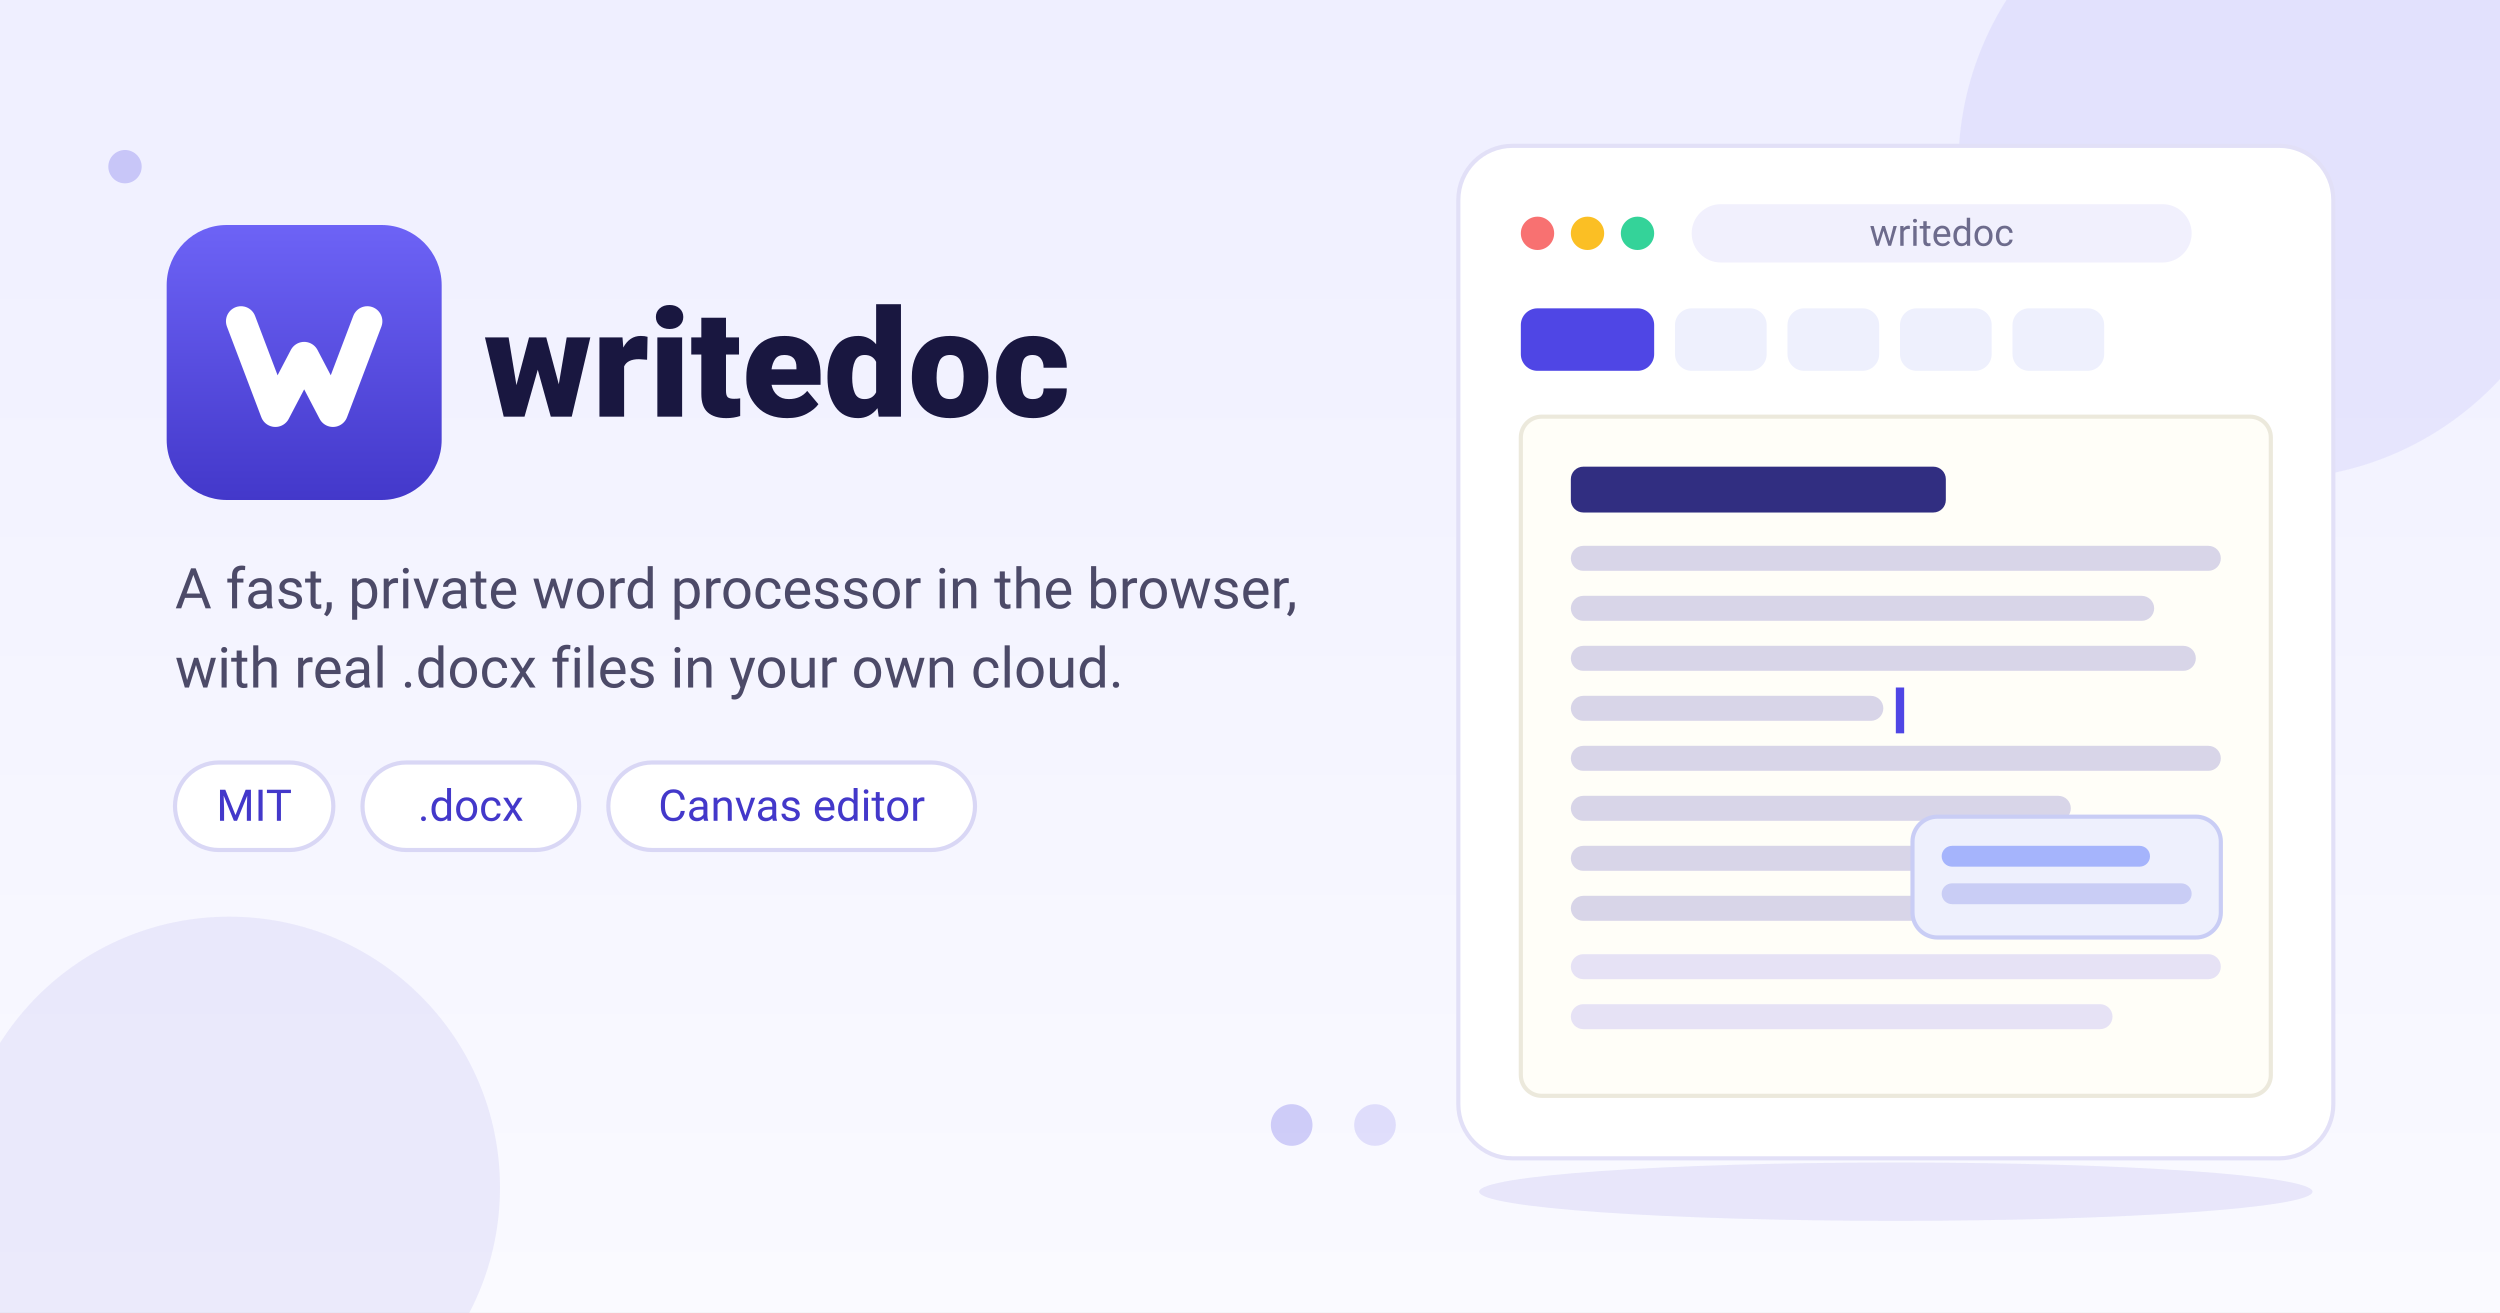
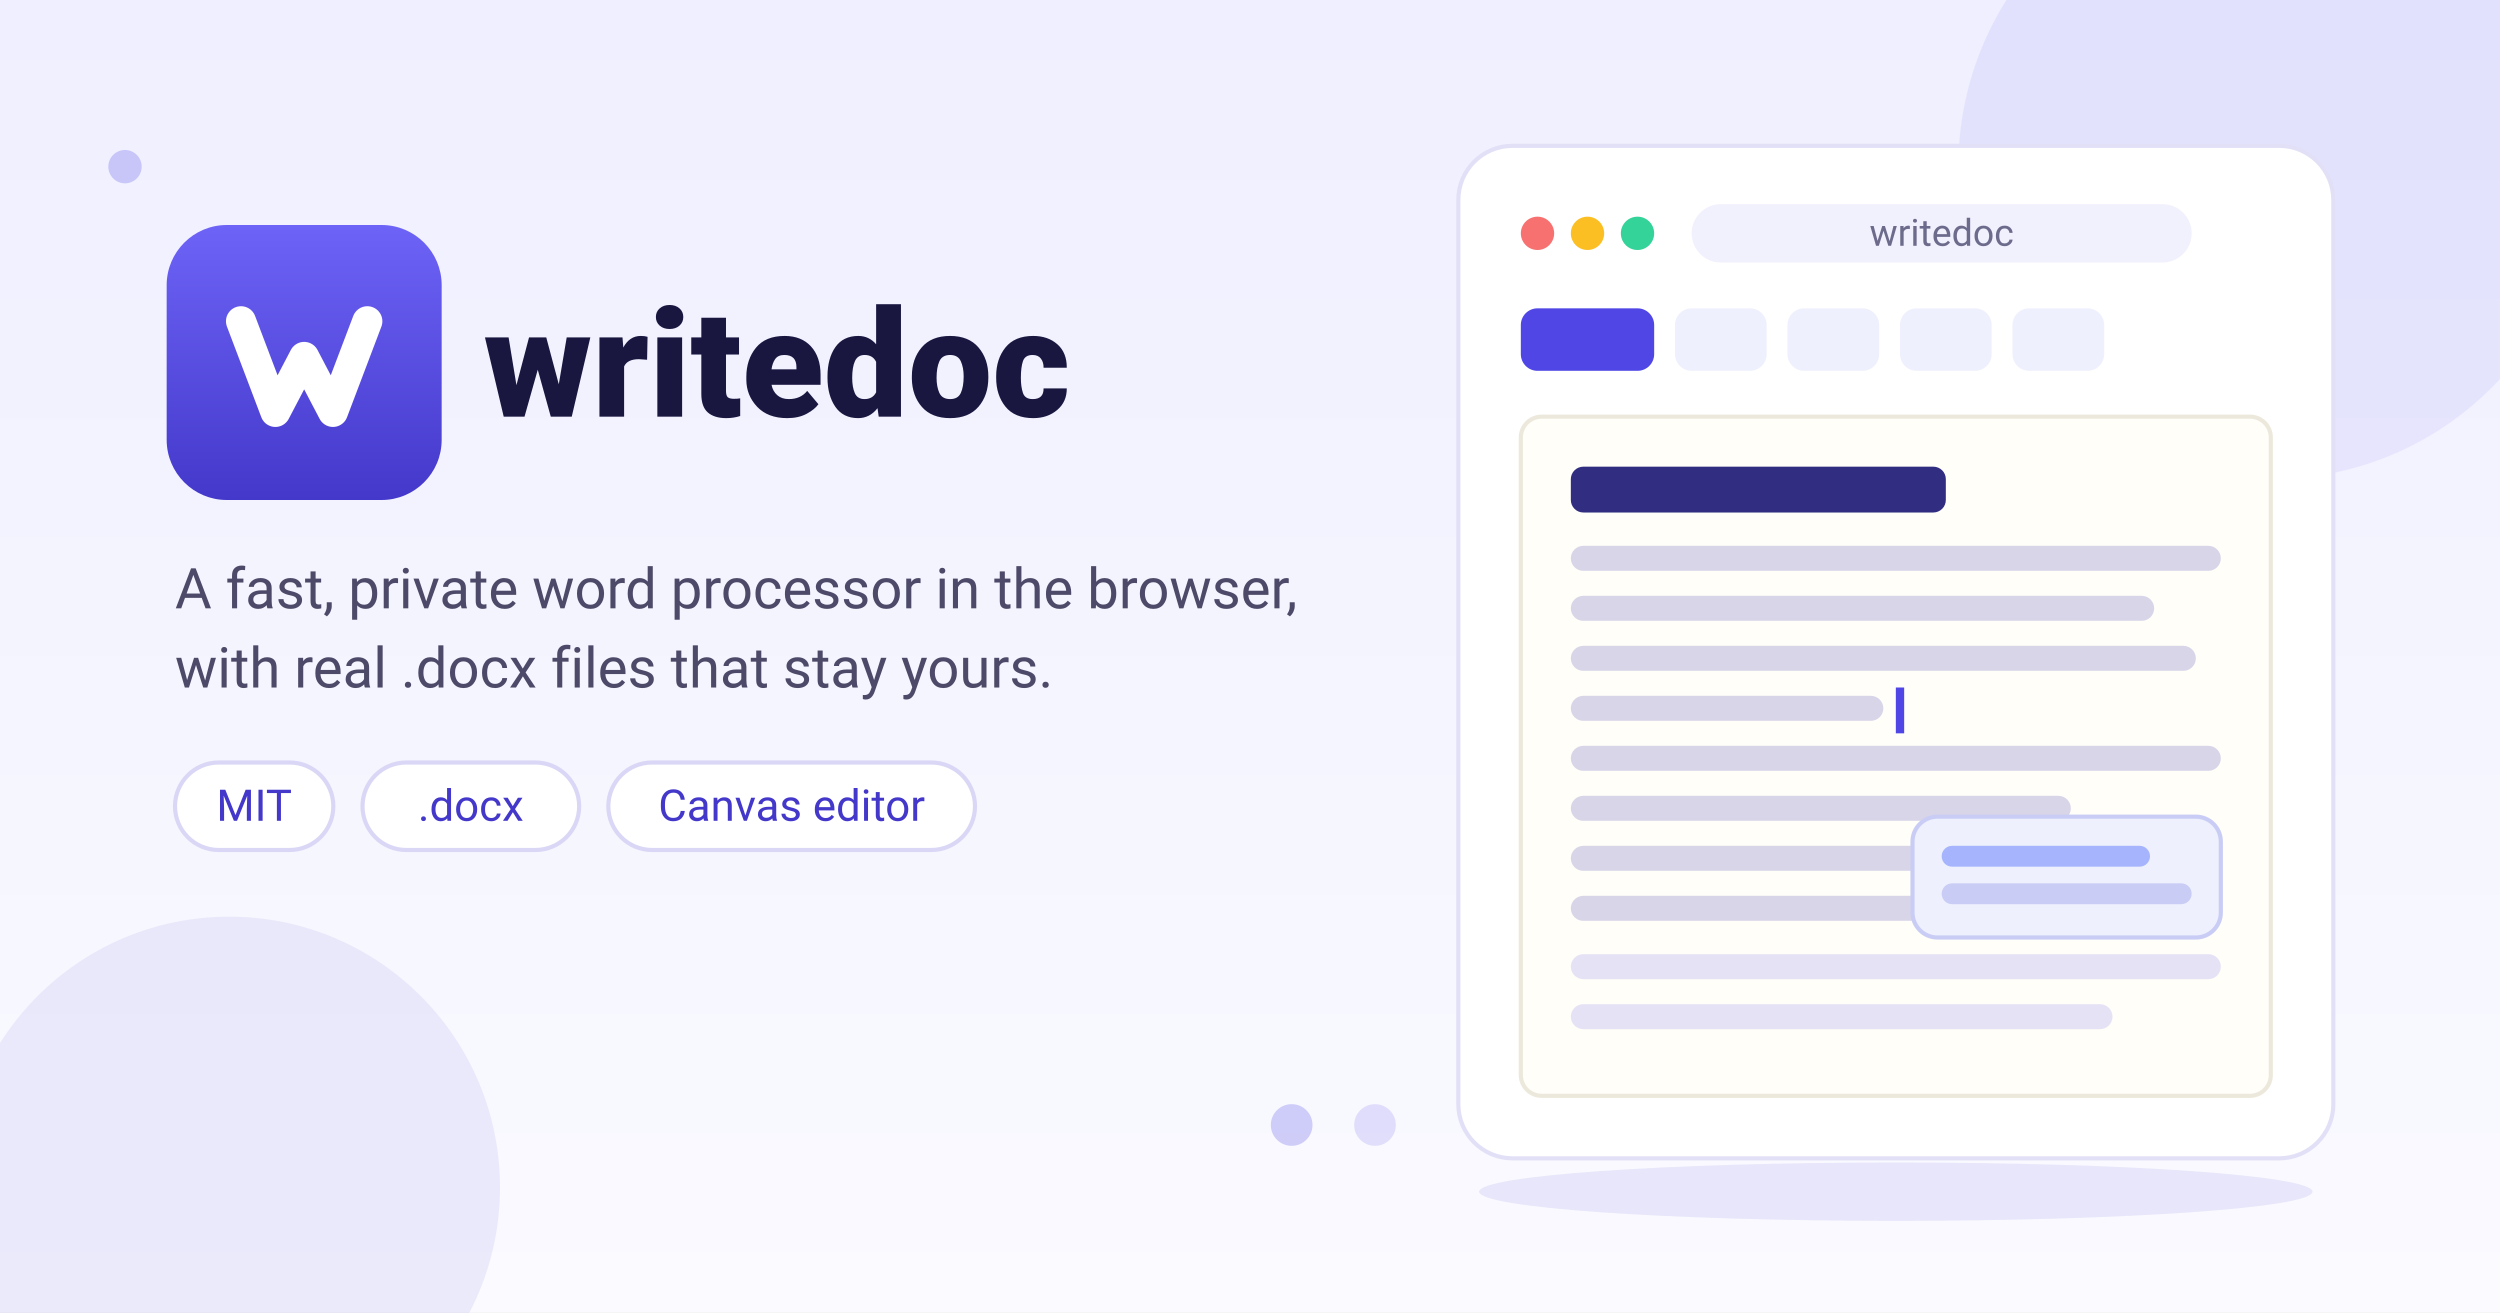
- <svg xmlns="http://www.w3.org/2000/svg" viewBox="0 0 1200 630" role="img" aria-label="writedoc — a fast, private word processor with real .docx files in your own cloud">
+ <svg xmlns="http://www.w3.org/2000/svg" viewBox="0 0 1200 630" role="img" aria-label="writedoc — a fast, private word processor with real .docx files that stay yours">
  <defs>
    <linearGradient id="hero-bg" x1="0" y1="0" x2="0" y2="1">
      <stop offset="0" stop-color="#efefff" />
      <stop offset="1" stop-color="#fafaff" />
    </linearGradient>
    <linearGradient id="hero-lg" x1="0" y1="0" x2="0" y2="1">
      <stop offset="0" stop-color="#6d63f6" />
      <stop offset="1" stop-color="#4338ca" />
    </linearGradient>
  </defs>
  <rect x="0" y="0" width="1200" height="630" rx="0" fill="url(#hero-bg)" />
  <circle cx="1090" cy="80" r="150" fill="#4f46e5" opacity="0.08" />
  <circle cx="110" cy="570" r="130" fill="#4338ca" opacity="0.08" />
  <circle cx="620" cy="540" r="10" fill="#4f46e5" opacity="0.25" />
  <circle cx="660" cy="540" r="10" fill="#4f46e5" opacity="0.15" />
  <circle cx="60" cy="80" r="8" fill="#4f46e5" opacity="0.25" />
  <g transform="translate(80,108) scale(2.0625)">
    <rect x="0" y="0" width="64" height="64" rx="14" fill="url(#hero-lg)" />
    <path d="M17.3 22.4 L25.3 43.5 L32 30.7 L38.7 43.5 L46.7 22.4" fill="none" stroke="#ffffff" stroke-width="7" stroke-linecap="round" stroke-linejoin="round" />
  </g>
  <text x="232" y="200" font-family="system-ui,'Segoe UI',Roboto,Arial,sans-serif" font-size="72" font-weight="800" fill="#191740">writedoc</text>
  <text x="84" y="292" font-family="system-ui,'Segoe UI',Roboto,Arial,sans-serif" font-size="27" fill="#4c4a68">A fast, private word processor in the browser,</text>
-   <text x="84" y="330" font-family="system-ui,'Segoe UI',Roboto,Arial,sans-serif" font-size="27" fill="#4c4a68">with real .docx files in your own cloud.</text>
+   <text x="84" y="330" font-family="system-ui,'Segoe UI',Roboto,Arial,sans-serif" font-size="27" fill="#4c4a68">with real .docx files that stay yours.</text>
  <g font-family="system-ui,'Segoe UI',Roboto,Arial,sans-serif" font-size="21" fill="#4338ca" text-anchor="middle">
    <rect x="84" y="366" width="76" height="42" rx="21" fill="#ffffff" stroke="#d9d7f5" stroke-width="2" />
    <text x="122" y="394">MIT</text>
    <rect x="174" y="366" width="104" height="42" rx="21" fill="#ffffff" stroke="#d9d7f5" stroke-width="2" />
    <text x="226" y="394">.docx</text>
    <rect x="292" y="366" width="176" height="42" rx="21" fill="#ffffff" stroke="#d9d7f5" stroke-width="2" />
    <text x="380" y="394">Canvas editor</text>
  </g>
  <ellipse cx="910" cy="572" rx="200" ry="14" fill="#4338ca" opacity="0.10" />
  <rect x="700" y="70" width="420" height="486" rx="26" fill="#ffffff" stroke="#e2e0f7" stroke-width="2" />
  <circle cx="738" cy="112" r="8" fill="#f87171" />
  <circle cx="762" cy="112" r="8" fill="#fbbf24" />
  <circle cx="786" cy="112" r="8" fill="#34d399" />
  <rect x="812" y="98" width="240" height="28" rx="14" fill="#f1f0fd" />
  <text x="932" y="118" font-family="system-ui,'Segoe UI',Roboto,Arial,sans-serif" font-size="18" fill="#6d6b8c" text-anchor="middle">writedoc</text>
  <rect x="730" y="148" width="64" height="30" rx="8" fill="#4f46e5" />
  <rect x="804" y="148" width="44" height="30" rx="8" fill="#eef0fd" />
  <rect x="858" y="148" width="44" height="30" rx="8" fill="#eef0fd" />
  <rect x="912" y="148" width="44" height="30" rx="8" fill="#eef0fd" />
  <rect x="966" y="148" width="44" height="30" rx="8" fill="#eef0fd" />
  <rect x="730" y="200" width="360" height="326" rx="10" fill="#fffef8" stroke="#ece9dc" stroke-width="2" />
  <rect x="754" y="224" width="180" height="22" rx="6" fill="#312e81" />
  <rect x="754" y="262" width="312" height="12" rx="6" fill="#d8d5e8" />
  <rect x="754" y="286" width="280" height="12" rx="6" fill="#d8d5e8" />
  <rect x="754" y="310" width="300" height="12" rx="6" fill="#d8d5e8" />
  <rect x="754" y="334" width="150" height="12" rx="6" fill="#d8d5e8" />
  <rect x="910" y="330" width="4" height="22" fill="#4f46e5" />
  <rect x="754" y="358" width="312" height="12" rx="6" fill="#d8d5e8" />
  <rect x="754" y="382" width="240" height="12" rx="6" fill="#d8d5e8" />
  <rect x="754" y="406" width="300" height="12" rx="6" fill="#d8d5e8" />
  <rect x="754" y="430" width="200" height="12" rx="6" fill="#d8d5e8" />
  <rect x="754" y="458" width="312" height="12" rx="6" fill="#e6e2f5" />
  <rect x="754" y="482" width="260" height="12" rx="6" fill="#e6e2f5" />
  <rect x="918" y="392" width="148" height="58" rx="12" fill="#eef0fd" stroke="#c9cdf5" stroke-width="2" />
  <rect x="932" y="406" width="100" height="10" rx="5" fill="#a5b4fc" />
  <rect x="932" y="424" width="120" height="10" rx="5" fill="#c9cdf5" />
</svg>
